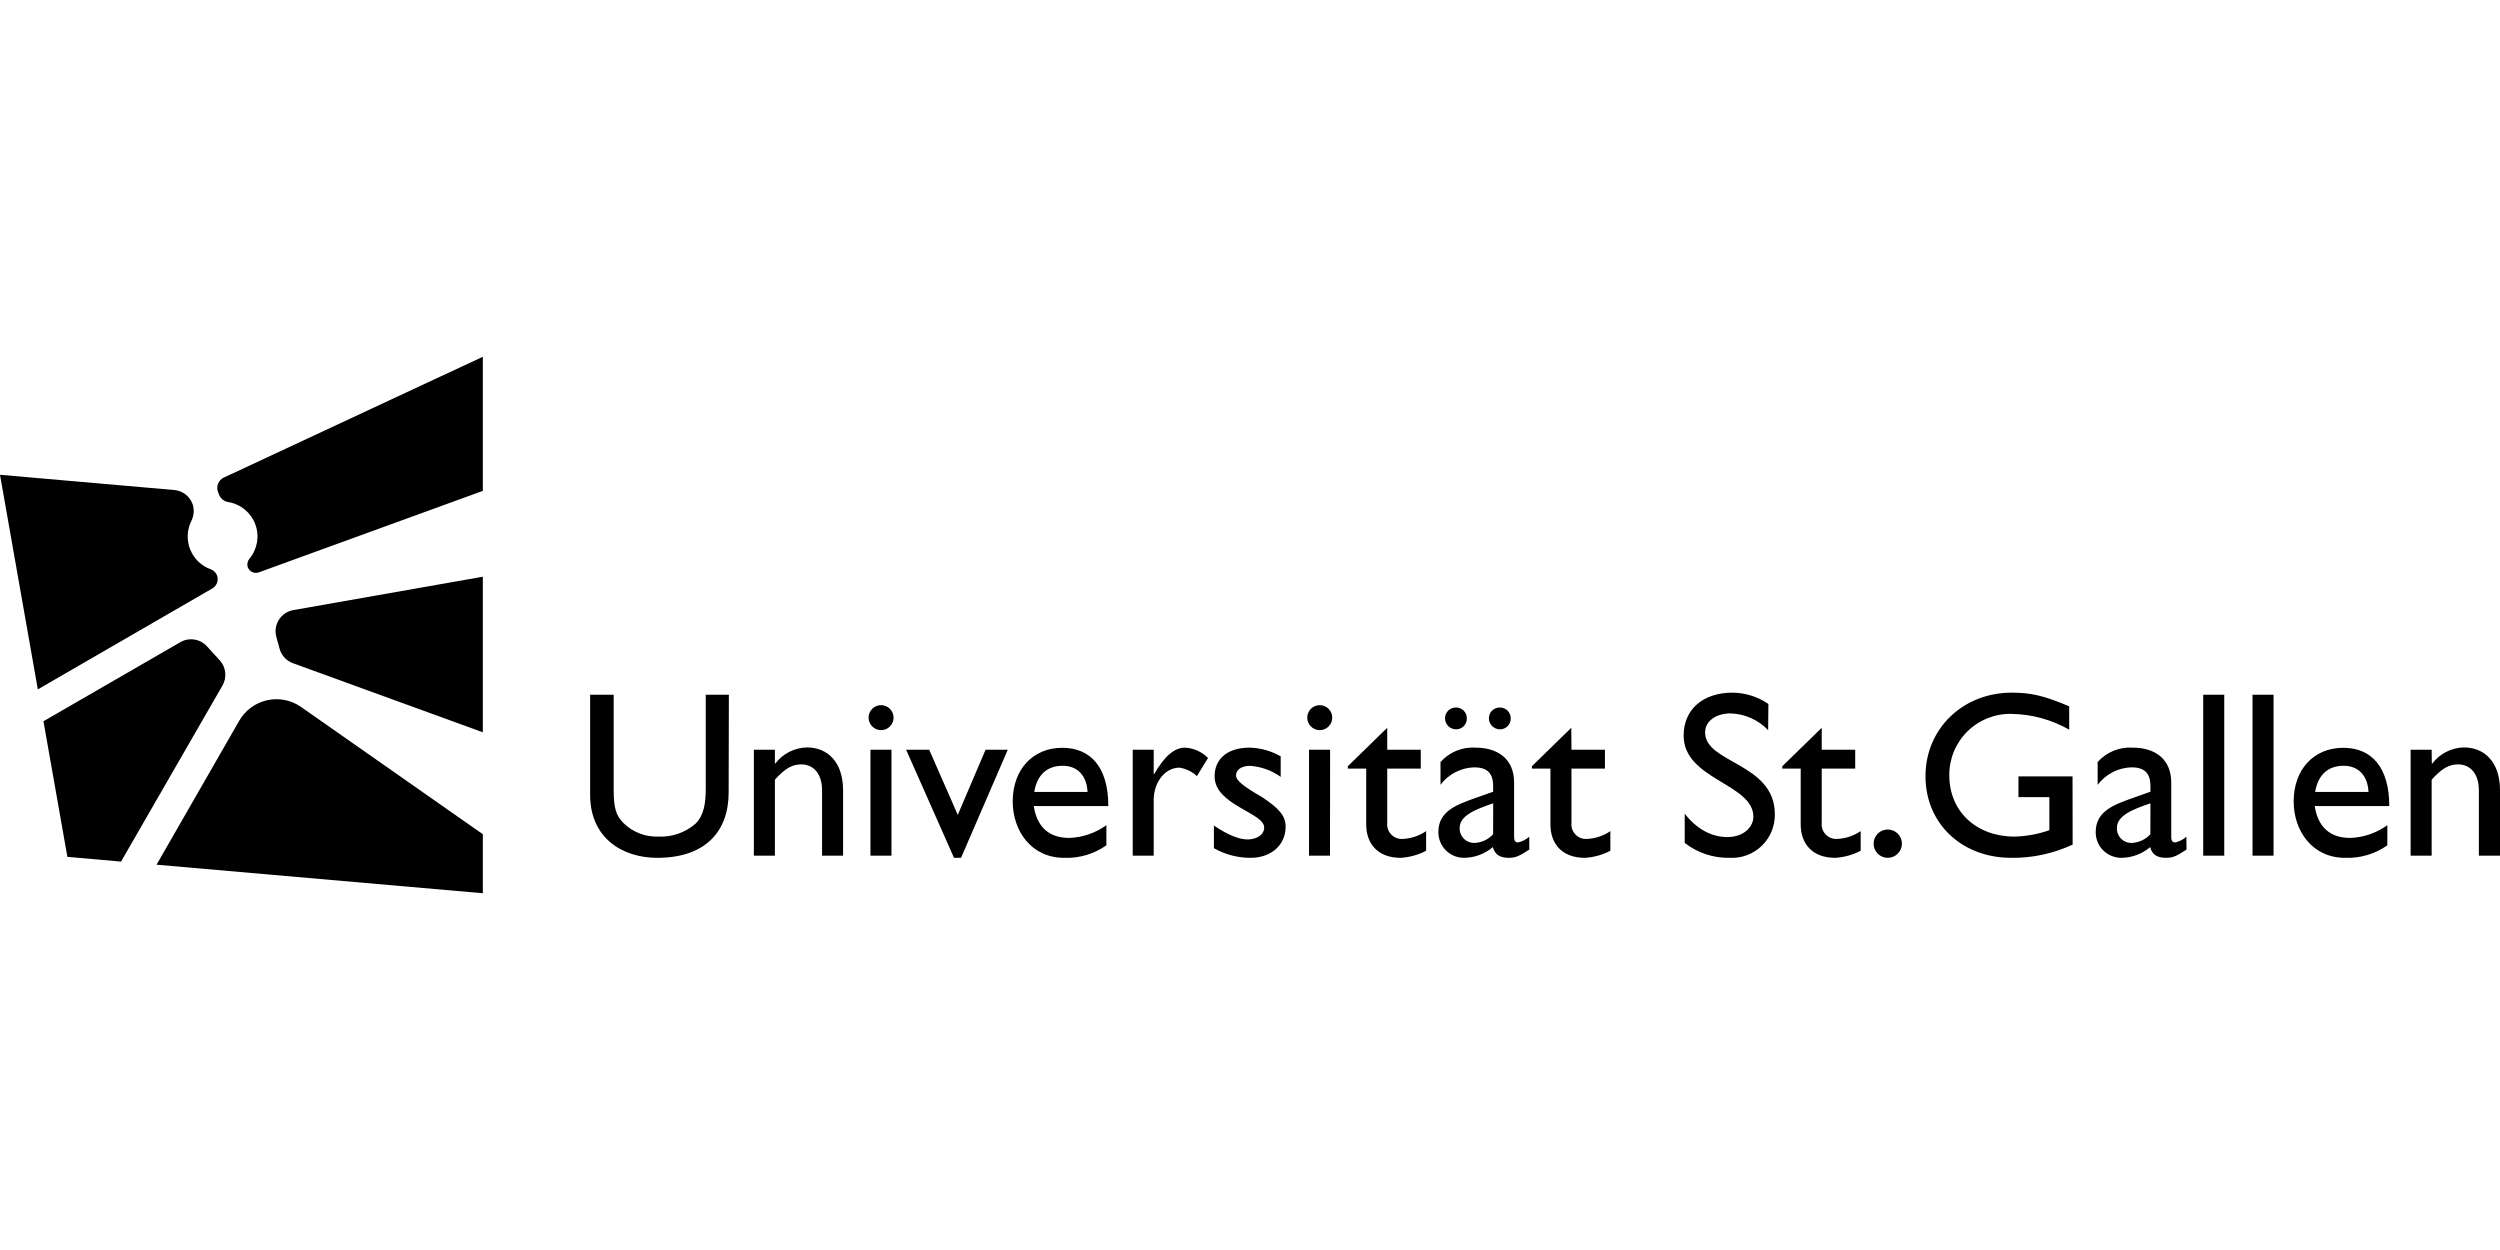
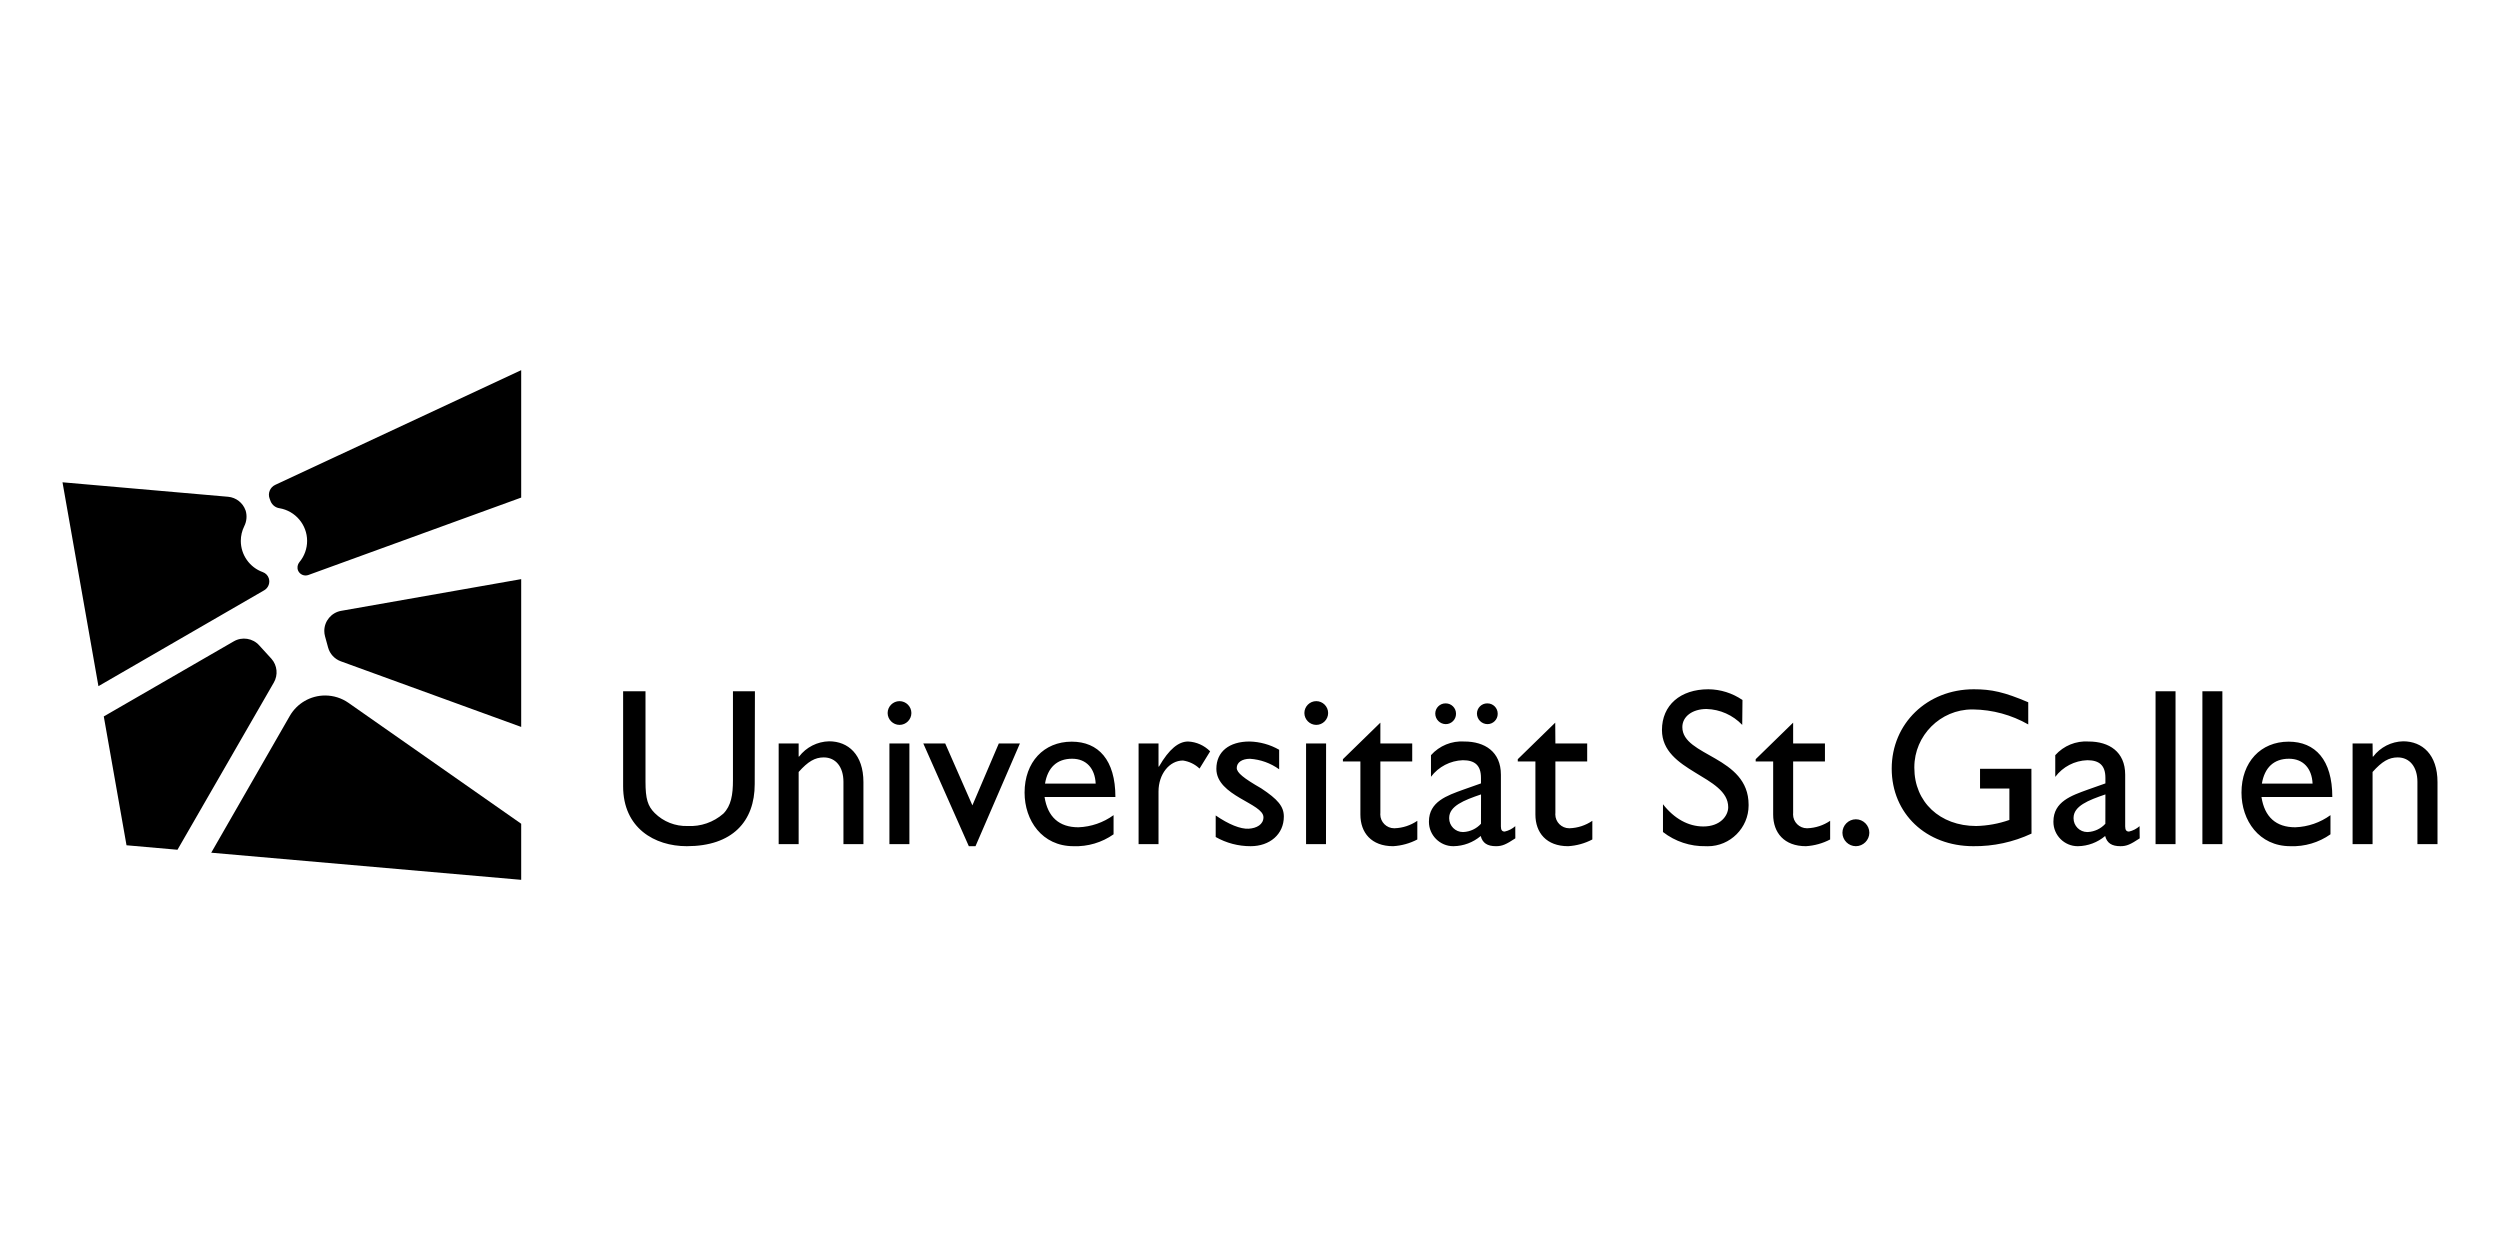
- <svg xmlns="http://www.w3.org/2000/svg" viewBox="0 0 600 300" version="1.1">
-   <g transform="translate(0,85.62232) scale(1.287554) translate(-0,-0)">
-     <path fill="#000000" d="M220.86,72.86a6.51,6.51,0,0,1,4.32,1.93l-2.08,3.38a6,6,0,0,0-3.25-1.58c-2.68,0-4.8,2.69-4.8,6.07V93h-3.91V73.25h3.91v4.53h.09c2-3.47,3.87-4.92,5.72-4.92m-85-9.86h-4.31V80.47c0,2.81-.35,5-1.89,6.55a9.84,9.84,0,0,1-7,2.42,8.78,8.78,0,0,1-6.47-2.55c-1.36-1.37-1.8-2.77-1.8-6.16V63H110V81.65c0,8.18,6.16,11.75,12.49,11.75,8.93,0,13.33-4.84,13.33-12.19Zm8.58,10.25h-3.92V93h3.92V78.84c1.84-2.07,3.21-2.86,4.92-2.86,2.38,0,3.87,1.89,3.87,4.79V93h3.92V80.82c0-5.41-3-8-6.73-8a7.64,7.64,0,0,0-5.9,3h-.08Zm19.79-3.65a2.33,2.33,0,1,0-2.33-2.33,2.34,2.34,0,0,0,2.33,2.33m1.94,3.65h-3.92V93h3.92Zm17.54,0-5.18,12.14-5.33-12.14H168.9l8.93,20.15h1.31l8.71-20.15Zm22.52,17.82a12.85,12.85,0,0,1-7.87,2.33c-6.16,0-9.59-5.06-9.59-10.51,0-6,3.79-10,9.24-10,5.23,0,8.58,3.56,8.58,10.86h-13.9c.61,3.92,2.86,5.94,6.64,5.94a12.52,12.52,0,0,0,6.9-2.38Zm-3.51-9.95c-.14-3-1.85-4.88-4.62-4.88-3,0-4.8,1.76-5.32,4.88Zm36-6.64a12.26,12.26,0,0,0-5.81-1.62c-4,0-6.51,2-6.51,5.36,0,5.33,9.24,6.77,9.24,9.5,0,1.41-1.32,2.16-2.91,2.25s-3.91-.84-6.46-2.6V91.6a13.79,13.79,0,0,0,6.86,1.8c3.74,0,6.51-2.33,6.51-5.81,0-2-1.19-3.39-4.44-5.54-3.48-2-4.8-3.08-4.8-4,0-1.06,1-1.8,2.6-1.8a11.07,11.07,0,0,1,5.72,2.06ZM246,69.6a2.33,2.33,0,1,0-2.33-2.33A2.34,2.34,0,0,0,246,69.6m1.93,3.65H244V93h3.91Zm10.65-4.09-7.35,7.17v.44h3.43V87.19c0,3.57,2.16,6.21,6.42,6.21a11.67,11.67,0,0,0,4.75-1.32V88.42a8.41,8.41,0,0,1-4.44,1.46,2.72,2.72,0,0,1-2.81-3V76.77h6.25V73.25h-6.25Zm26.48,22.7c-1.81,1.19-2.56,1.54-3.79,1.54-1.71,0-2.64-.62-3-2a8.44,8.44,0,0,1-5.32,2,4.77,4.77,0,0,1-4.84-4.84c0-3.91,3.57-5.1,6.73-6.25l3.48-1.23V80c0-2.46-1.19-3.47-3.56-3.47a8.18,8.18,0,0,0-6.25,3.25V75.54a8.06,8.06,0,0,1,6.55-2.68c4,0,7.17,2,7.17,6.51V89.53c0,.74.26,1,.75,1a4.7,4.7,0,0,0,2.07-1.06Zm-5.46-26.48a2,2,0,0,1,2,2,2,2,0,0,1-2,2.07,2.07,2.07,0,0,1-2.07-2.07,2,2,0,0,1,2.07-2m-8.18,0a2,2,0,0,1,2,2,2,2,0,0,1-2,2.07,2.07,2.07,0,0,1-2.07-2.07,2,2,0,0,1,2.07-2m6.91,17.86c-3.35,1.14-6.25,2.28-6.25,4.61a2.69,2.69,0,0,0,2.82,2.77A5,5,0,0,0,278.32,89Zm14.56-14.08-7.35,7.17v.44H289V87.19c0,3.57,2.16,6.21,6.42,6.21a11.67,11.67,0,0,0,4.75-1.32V88.42a8.41,8.41,0,0,1-4.44,1.46,2.72,2.72,0,0,1-2.81-3V76.77h6.24V73.25h-6.24Zm36.74-4.44a12,12,0,0,0-6.69-2.11c-5.5,0-9.11,3.12-9.11,8,0,8.23,13,8.93,13,15.14,0,1.67-1.54,3.78-4.88,3.78-2.95,0-5.72-1.54-7.92-4.36v5.45a13.2,13.2,0,0,0,8.4,2.78,8,8,0,0,0,8.4-8.14c0-9.55-13-9.46-13-15.22,0-2.11,2-3.56,4.75-3.56a10.08,10.08,0,0,1,7,3.12Zm9.94,4.44-7.35,7.17v.44h3.43V87.19c0,3.57,2.16,6.21,6.43,6.21a11.75,11.75,0,0,0,4.75-1.32V88.42a8.47,8.47,0,0,1-4.45,1.46,2.72,2.72,0,0,1-2.81-3V76.77h6.24V73.25h-6.24Zm14.95,21.6a2.64,2.64,0,1,0-2.64,2.64,2.65,2.65,0,0,0,2.64-2.64m31.8-12.54H376.24v3.87H382v6.16a21.1,21.1,0,0,1-6.51,1.19c-7.12,0-12.14-4.71-12.14-11.4a11.34,11.34,0,0,1,11.57-11.47,22.41,22.41,0,0,1,10.78,2.94V65.16c-4.71-2-7.17-2.55-10.69-2.55-9.15,0-16.1,6.73-16.1,15.57s6.77,15.22,16,15.22a26.25,26.25,0,0,0,11.43-2.47Zm21.25,13.64c-1.81,1.19-2.55,1.54-3.78,1.54-1.72,0-2.64-.62-3-2a8.44,8.44,0,0,1-5.32,2,4.76,4.76,0,0,1-4.83-4.84c0-3.91,3.56-5.1,6.72-6.25l3.48-1.23V80c0-2.46-1.19-3.47-3.56-3.47A8.18,8.18,0,0,0,391,79.8V75.54a8.07,8.07,0,0,1,6.55-2.68c4,0,7.17,2,7.17,6.51V89.53c0,.74.27,1,.75,1a4.7,4.7,0,0,0,2.07-1.06Zm-6.73-8.62c-3.35,1.14-6.25,2.28-6.25,4.61a2.69,2.69,0,0,0,2.82,2.77A5,5,0,0,0,400.83,89ZM410.68,93h3.92V63h-3.92Zm9.19,0h3.92V63h-3.92ZM445,91.07a12.85,12.85,0,0,1-7.87,2.33c-6.16,0-9.59-5.06-9.59-10.51,0-6,3.78-10,9.24-10,5.23,0,8.58,3.56,8.58,10.86h-13.9c.61,3.92,2.85,5.94,6.64,5.94a12.55,12.55,0,0,0,6.9-2.38Zm-3.51-9.95c-.14-3-1.85-4.88-4.63-4.88-3,0-4.79,1.76-5.32,4.88Zm11.77-7.87h-3.92V93h3.92V78.84c1.85-2.07,3.21-2.86,4.93-2.86,2.37,0,3.87,1.89,3.87,4.79V93H466V80.82c0-5.41-3-8-6.73-8a7.61,7.61,0,0,0-5.89,3h-.09Z" />
-     <path fill="#000000" d="M90,70,54.6,57.12a4,4,0,0,1-2.49-2.71l-.6-2.19a4,4,0,0,1,3.17-5L90,41ZM41,56.63,38.6,54a4,4,0,0,0-5-.79L8.1,67.94l4.46,25.28,10,.88L41.46,61.3A4,4,0,0,0,41,56.63ZM35.91,27.5a4,4,0,0,0-3.41-2.66L0,22,7.05,62,39.59,43.18a2,2,0,0,0,.88-2.37,1.93,1.93,0,0,0-1.18-1.19,6.5,6.5,0,0,1-3.63-9,4.16,4.16,0,0,0,.25-3.15M90,0,41.73,22.51a2.13,2.13,0,0,0-1.08,2.72l.2.53a2.21,2.21,0,0,0,1.74,1.33,6.5,6.5,0,0,1,3.89,10.58,1.64,1.64,0,0,0-.27,1.62,1.6,1.6,0,0,0,2,.91L90,25ZM56.12,65.28a8,8,0,0,0-11.53,2.57L29.18,94.68,90,100V89Z" />
+ <svg xmlns="http://www.w3.org/2000/svg" width="100%" height="100%" viewBox="0 0 600 300" version="1.1" xml:space="preserve" style="fill-rule:evenodd;clip-rule:evenodd;stroke-linejoin:round;stroke-miterlimit:2;">
+   <g transform="matrix(1.223176,0,0,1.223176,15,88.8412)">
+     <path d="M220.86,72.86C222.491,72.939 224.033,73.628 225.18,74.79L223.1,78.17C222.205,77.322 221.07,76.77 219.85,76.59C217.17,76.59 215.05,79.28 215.05,82.66L215.05,93L211.14,93L211.14,73.25L215.05,73.25L215.05,77.78L215.14,77.78C217.14,74.31 219.01,72.86 220.86,72.86M135.86,63L131.55,63L131.55,80.47C131.55,83.28 131.2,85.47 129.66,87.02C127.732,88.707 125.219,89.576 122.66,89.44C120.245,89.517 117.903,88.594 116.19,86.89C114.83,85.52 114.39,84.12 114.39,80.73L114.39,63L110,63L110,81.65C110,89.83 116.16,93.4 122.49,93.4C131.42,93.4 135.82,88.56 135.82,81.21L135.86,63ZM144.44,73.25L140.52,73.25L140.52,93L144.44,93L144.44,78.84C146.28,76.77 147.65,75.98 149.36,75.98C151.74,75.98 153.23,77.87 153.23,80.77L153.23,93L157.15,93L157.15,80.82C157.15,75.41 154.15,72.82 150.42,72.82C148.101,72.872 145.928,73.977 144.52,75.82L144.44,75.82L144.44,73.25ZM164.23,69.6C165.508,69.6 166.56,68.548 166.56,67.27C166.56,65.992 165.508,64.94 164.23,64.94C162.952,64.94 161.9,65.992 161.9,67.27C161.905,68.546 162.954,69.595 164.23,69.6M166.17,73.25L162.25,73.25L162.25,93L166.17,93L166.17,73.25ZM183.71,73.25L178.53,85.39L173.2,73.25L168.9,73.25L177.83,93.4L179.14,93.4L187.85,73.25L183.71,73.25ZM206.23,91.07C203.932,92.686 201.167,93.505 198.36,93.4C192.2,93.4 188.77,88.34 188.77,82.89C188.77,76.89 192.56,72.89 198.01,72.89C203.24,72.89 206.59,76.45 206.59,83.75L192.69,83.75C193.3,87.67 195.55,89.69 199.33,89.69C201.815,89.6 204.218,88.771 206.23,87.31L206.23,91.07ZM202.72,81.12C202.58,78.12 200.87,76.24 198.1,76.24C195.1,76.24 193.3,78 192.78,81.12L202.72,81.12ZM238.72,74.48C236.949,73.465 234.951,72.908 232.91,72.86C228.91,72.86 226.4,74.86 226.4,78.22C226.4,83.55 235.64,84.99 235.64,87.72C235.64,89.13 234.32,89.88 232.73,89.97C231.14,90.06 228.82,89.13 226.27,87.37L226.27,91.6C228.36,92.788 230.726,93.408 233.13,93.4C236.87,93.4 239.64,91.07 239.64,87.59C239.64,85.59 238.45,84.2 235.2,82.05C231.72,80.05 230.4,78.97 230.4,78.05C230.4,76.99 231.4,76.25 233,76.25C235.061,76.389 237.043,77.103 238.72,78.31L238.72,74.48ZM246,69.6C247.278,69.6 248.33,68.548 248.33,67.27C248.33,65.992 247.278,64.94 246,64.94C244.722,64.94 243.67,65.992 243.67,67.27C243.675,68.546 244.724,69.595 246,69.6M247.93,73.25L244,73.25L244,93L247.91,93L247.93,73.25ZM258.58,69.16L251.23,76.33L251.23,76.77L254.66,76.77L254.66,87.19C254.66,90.76 256.82,93.4 261.08,93.4C262.739,93.303 264.359,92.853 265.83,92.08L265.83,88.42C264.518,89.316 262.978,89.823 261.39,89.88C261.355,89.881 261.32,89.882 261.285,89.882C259.793,89.882 258.565,88.654 258.565,87.162C258.565,87.068 258.57,86.974 258.58,86.88L258.58,76.77L264.83,76.77L264.83,73.25L258.58,73.25L258.58,69.16ZM285.06,91.86C283.25,93.05 282.5,93.4 281.27,93.4C279.56,93.4 278.63,92.78 278.27,91.4C276.782,92.661 274.901,93.368 272.95,93.4C272.926,93.4 272.903,93.401 272.879,93.401C270.263,93.401 268.109,91.247 268.109,88.631C268.109,88.607 268.11,88.584 268.11,88.56C268.11,84.65 271.68,83.46 274.84,82.31L278.32,81.08L278.32,80C278.32,77.54 277.13,76.53 274.76,76.53C272.295,76.615 269.995,77.81 268.51,79.78L268.51,75.54C270.162,73.686 272.582,72.696 275.06,72.86C279.06,72.86 282.23,74.86 282.23,79.37L282.23,89.53C282.23,90.27 282.49,90.53 282.98,90.53C283.748,90.356 284.46,89.991 285.05,89.47L285.06,91.86ZM279.6,65.38C280.697,65.38 281.6,66.283 281.6,67.38C281.601,67.403 281.601,67.427 281.601,67.45C281.601,68.547 280.698,69.45 279.601,69.45C279.601,69.45 279.6,69.45 279.6,69.45C278.464,69.45 277.53,68.516 277.53,67.38C277.53,67.38 277.53,67.379 277.53,67.379C277.53,66.282 278.433,65.379 279.53,65.379C279.553,65.379 279.577,65.379 279.6,65.38M271.42,65.38C272.517,65.38 273.42,66.283 273.42,67.38C273.421,67.403 273.421,67.427 273.421,67.45C273.421,68.547 272.518,69.45 271.421,69.45C271.421,69.45 271.42,69.45 271.42,69.45C270.284,69.45 269.35,68.516 269.35,67.38C269.35,67.38 269.35,67.379 269.35,67.379C269.35,66.282 270.253,65.379 271.35,65.379C271.373,65.379 271.397,65.379 271.42,65.38M278.33,83.24C274.98,84.38 272.08,85.52 272.08,87.85C272.079,87.878 272.079,87.905 272.079,87.933C272.079,89.409 273.293,90.623 274.769,90.623C274.812,90.623 274.856,90.622 274.9,90.62C276.208,90.549 277.437,89.967 278.32,89L278.33,83.24ZM292.89,69.16L285.54,76.33L285.54,76.77L289,76.77L289,87.19C289,90.76 291.16,93.4 295.42,93.4C297.079,93.303 298.699,92.853 300.17,92.08L300.17,88.42C298.858,89.316 297.318,89.823 295.73,89.88C295.695,89.881 295.66,89.882 295.625,89.882C294.133,89.882 292.905,88.654 292.905,87.162C292.905,87.068 292.91,86.974 292.92,86.88L292.92,76.77L299.16,76.77L299.16,73.25L292.92,73.25L292.89,69.16ZM329.63,64.72C327.66,63.366 325.33,62.631 322.94,62.61C317.44,62.61 313.83,65.73 313.83,70.61C313.83,78.84 326.83,79.54 326.83,85.75C326.83,87.42 325.29,89.53 321.95,89.53C319,89.53 316.23,87.99 314.03,85.17L314.03,90.62C316.426,92.485 319.394,93.467 322.43,93.4C322.564,93.407 322.698,93.41 322.831,93.41C327.22,93.41 330.831,89.799 330.831,85.41C330.831,85.36 330.831,85.31 330.83,85.26C330.83,75.71 317.83,75.8 317.83,70.04C317.83,67.93 319.83,66.48 322.58,66.48C325.232,66.558 327.749,67.68 329.58,69.6L329.63,64.72ZM339.57,69.16L332.22,76.33L332.22,76.77L335.65,76.77L335.65,87.19C335.65,90.76 337.81,93.4 342.08,93.4C343.739,93.301 345.358,92.851 346.83,92.08L346.83,88.42C345.514,89.315 343.971,89.821 342.38,89.88C342.345,89.881 342.31,89.882 342.275,89.882C340.783,89.882 339.555,88.654 339.555,87.162C339.555,87.068 339.56,86.974 339.57,86.88L339.57,76.77L345.81,76.77L345.81,73.25L339.57,73.25L339.57,69.16ZM354.52,90.76C354.52,89.312 353.328,88.12 351.88,88.12C350.432,88.12 349.24,89.312 349.24,90.76C349.24,92.208 350.432,93.4 351.88,93.4C353.326,93.395 354.515,92.206 354.52,90.76M386.32,78.22L376.24,78.22L376.24,82.09L382,82.09L382,88.25C379.906,88.987 377.709,89.388 375.49,89.44C368.37,89.44 363.35,84.73 363.35,78.04C363.349,77.996 363.349,77.952 363.349,77.908C363.349,71.687 368.468,66.568 374.689,66.568C374.766,66.568 374.843,66.568 374.92,66.57C378.704,66.624 382.413,67.636 385.7,69.51L385.7,65.16C380.99,63.16 378.53,62.61 375.01,62.61C365.86,62.61 358.91,69.34 358.91,78.18C358.91,87.02 365.68,93.4 374.91,93.4C378.857,93.447 382.764,92.602 386.34,90.93L386.32,78.22ZM407.57,91.86C405.76,93.05 405.02,93.4 403.79,93.4C402.07,93.4 401.15,92.78 400.79,91.4C399.302,92.661 397.421,93.368 395.47,93.4C395.446,93.4 395.423,93.401 395.399,93.401C392.788,93.401 390.639,91.252 390.639,88.641C390.639,88.614 390.64,88.587 390.64,88.56C390.64,84.65 394.2,83.46 397.36,82.31L400.84,81.08L400.84,80C400.84,77.54 399.65,76.53 397.28,76.53C394.801,76.611 392.488,77.815 391,79.8L391,75.54C392.653,73.687 395.072,72.697 397.55,72.86C401.55,72.86 404.72,74.86 404.72,79.37L404.72,89.53C404.72,90.27 404.99,90.53 405.47,90.53C406.238,90.356 406.95,89.991 407.54,89.47L407.57,91.86ZM400.84,83.24C397.49,84.38 394.59,85.52 394.59,87.85C394.589,87.878 394.589,87.905 394.589,87.933C394.589,89.409 395.803,90.623 397.279,90.623C397.322,90.623 397.366,90.622 397.41,90.62C398.718,90.549 399.947,89.967 400.83,89L400.84,83.24ZM410.68,93L414.6,93L414.6,63L410.68,63L410.68,93ZM419.87,93L423.79,93L423.79,63L419.87,63L419.87,93ZM445,91.07C442.702,92.686 439.937,93.505 437.13,93.4C430.97,93.4 427.54,88.34 427.54,82.89C427.54,76.89 431.32,72.89 436.78,72.89C442.01,72.89 445.36,76.45 445.36,83.75L431.46,83.75C432.07,87.67 434.31,89.69 438.1,89.69C440.585,89.598 442.987,88.769 445,87.31L445,91.07ZM441.49,81.12C441.35,78.12 439.64,76.24 436.86,76.24C433.86,76.24 432.07,78 431.54,81.12L441.49,81.12ZM453.26,73.25L449.34,73.25L449.34,93L453.26,93L453.26,78.84C455.11,76.77 456.47,75.98 458.19,75.98C460.56,75.98 462.06,77.87 462.06,80.77L462.06,93L466,93L466,80.82C466,75.41 463,72.82 459.27,72.82C456.954,72.871 454.783,73.976 453.38,75.82L453.29,75.82L453.26,73.25Z" style="fill-rule:nonzero;" />
+     <path d="M90,70L54.6,57.12C53.38,56.675 52.45,55.663 52.11,54.41L51.51,52.22C51.415,51.875 51.367,51.518 51.367,51.161C51.367,49.224 52.773,47.553 54.68,47.22L90,41L90,70ZM41,56.63L38.6,54C37.338,52.587 35.236,52.255 33.6,53.21L8.1,67.94L12.56,93.22L22.56,94.1L41.46,61.3C42.33,59.811 42.143,57.92 41,56.63ZM35.91,27.5C35.393,26.025 34.057,24.983 32.5,24.84L0,22L7.05,62L39.59,43.18C40.406,42.701 40.775,41.705 40.47,40.81C40.279,40.255 39.844,39.816 39.29,39.62C36.714,38.695 34.986,36.239 34.986,33.502C34.986,32.502 35.217,31.516 35.66,30.62C36.154,29.644 36.244,28.512 35.91,27.47M90,0L41.73,22.51C40.711,22.984 40.234,24.186 40.65,25.23L40.85,25.76C41.154,26.479 41.817,26.986 42.59,27.09C45.7,27.621 47.996,30.343 47.996,33.497C47.996,35.023 47.459,36.5 46.48,37.67C46.107,38.122 46.004,38.741 46.21,39.29C46.528,40.071 47.412,40.473 48.21,40.2L90,25L90,0ZM56.12,65.28C54.775,64.337 53.171,63.831 51.529,63.831C48.667,63.831 46.014,65.367 44.59,67.85L29.18,94.68L90,100L90,89L56.12,65.28Z" style="fill-rule:nonzero;" />
  </g>
</svg>
